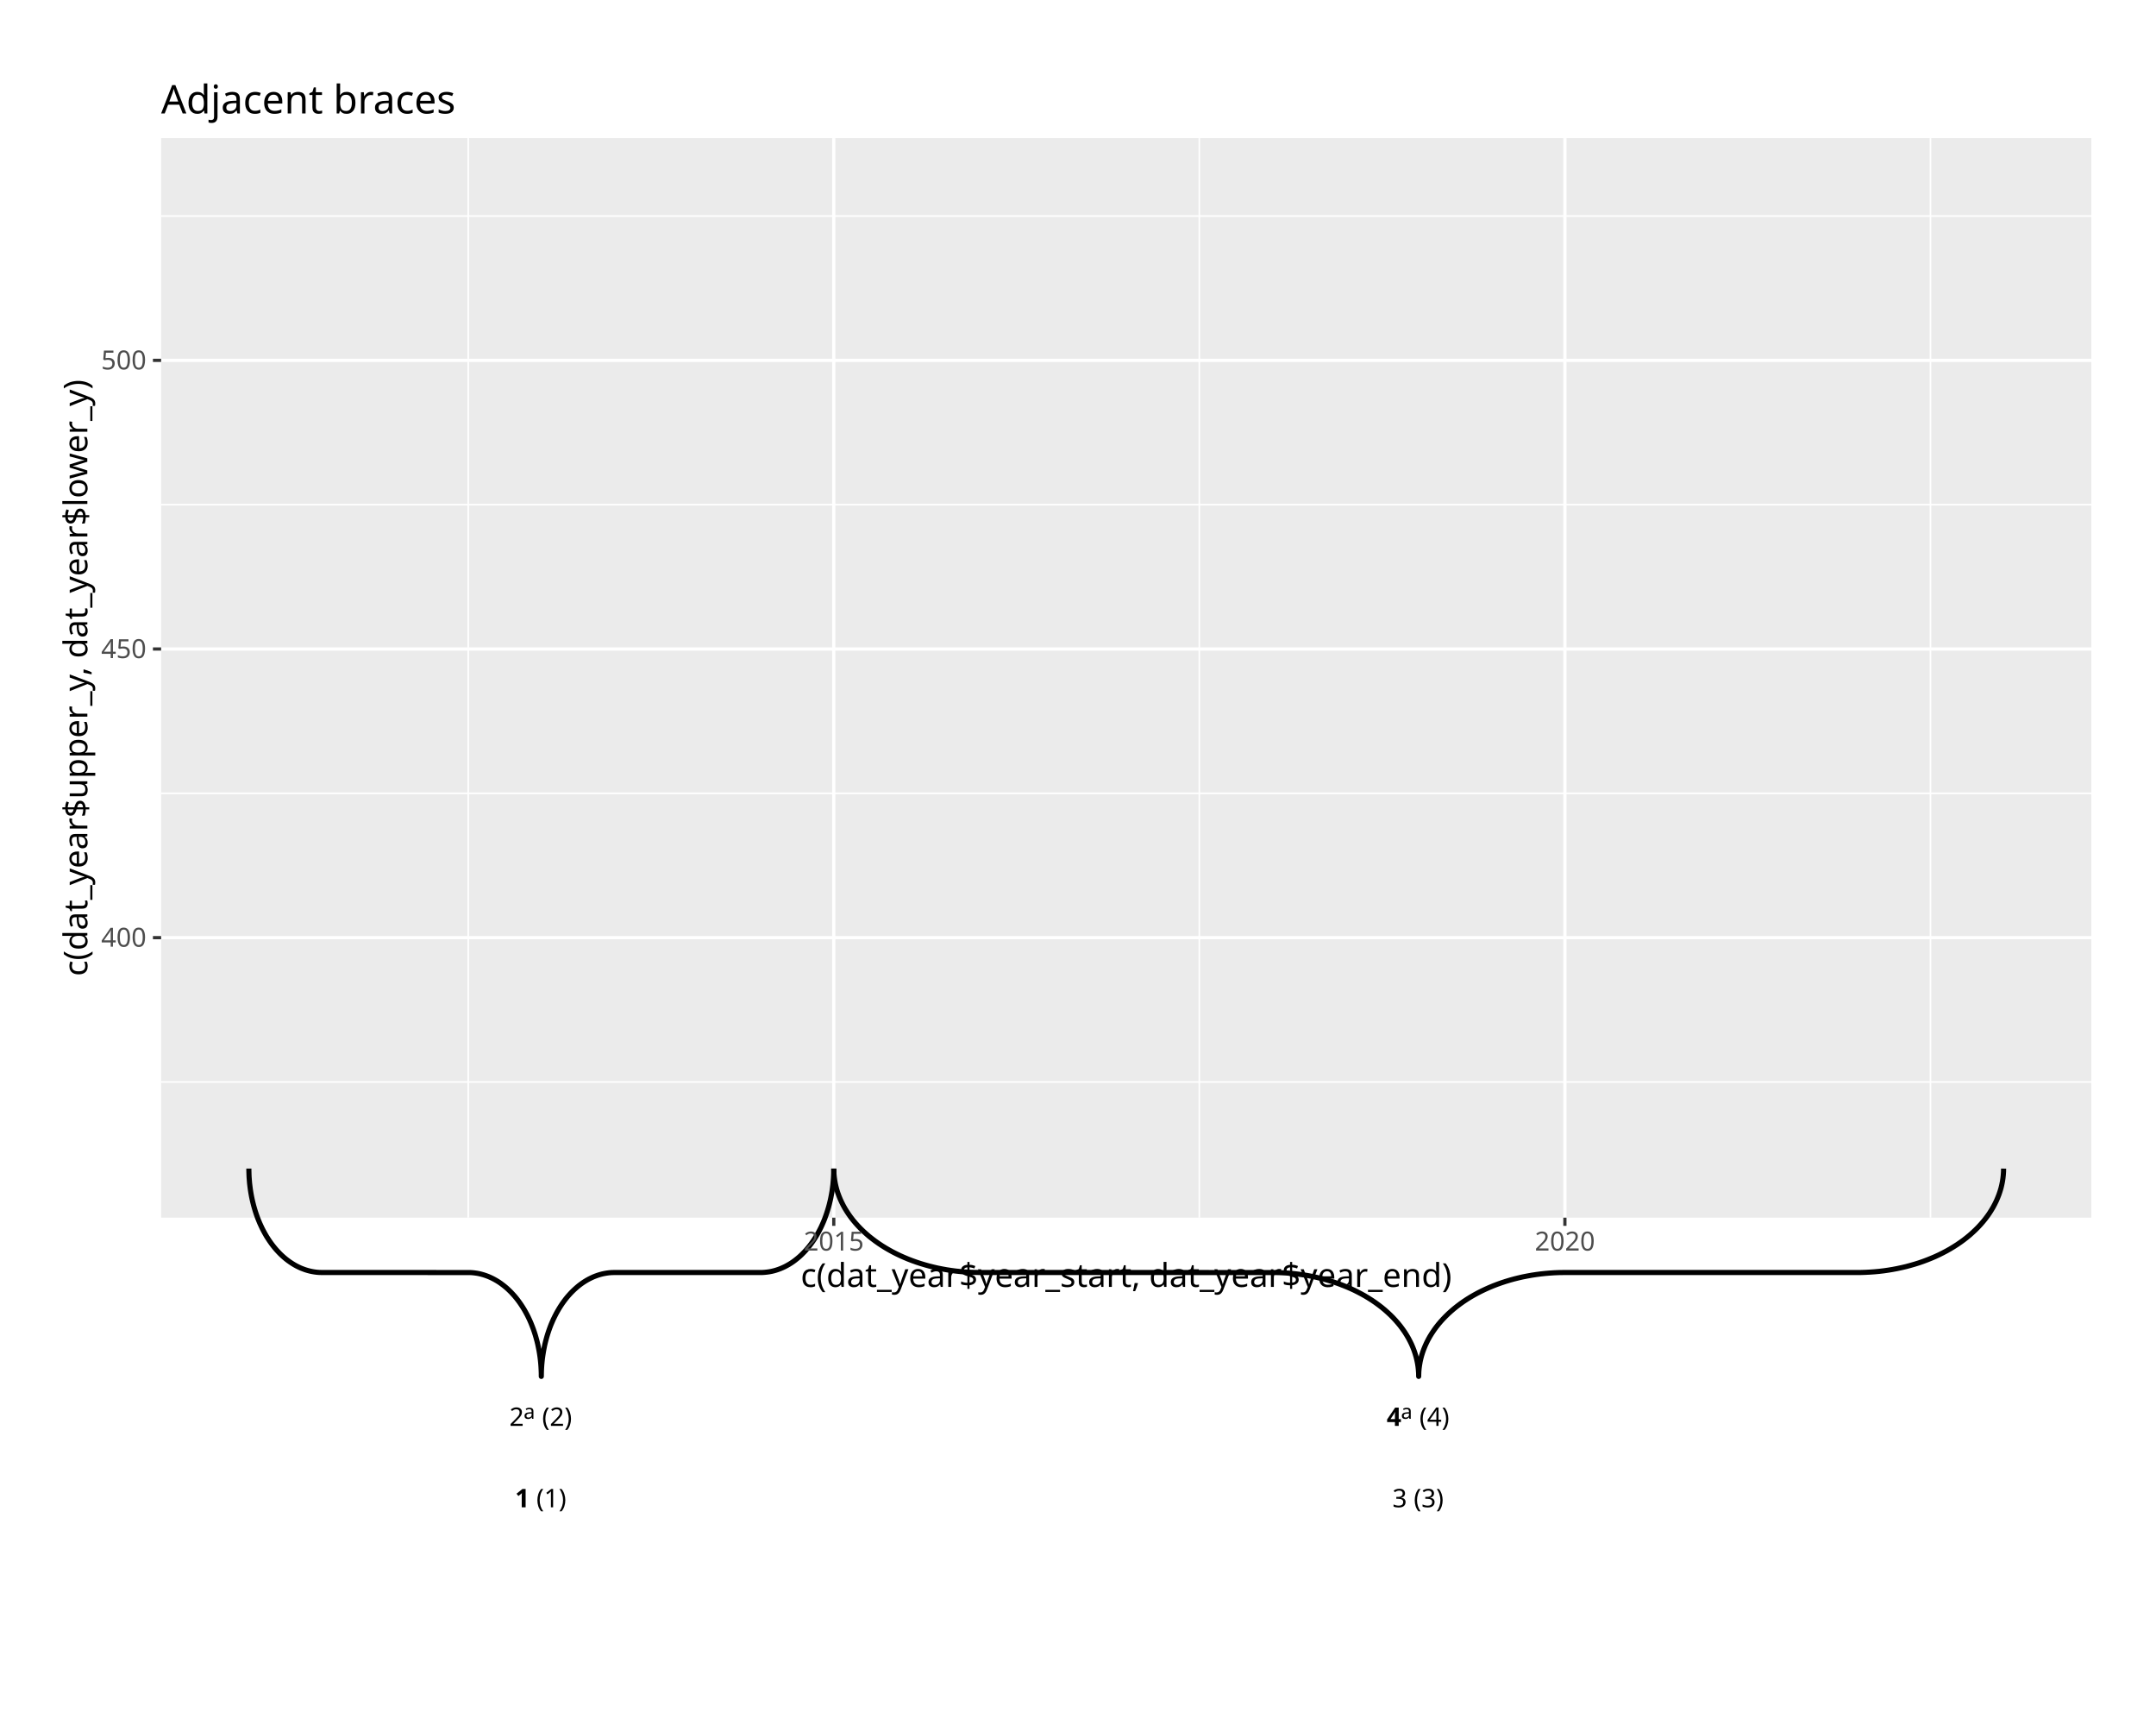
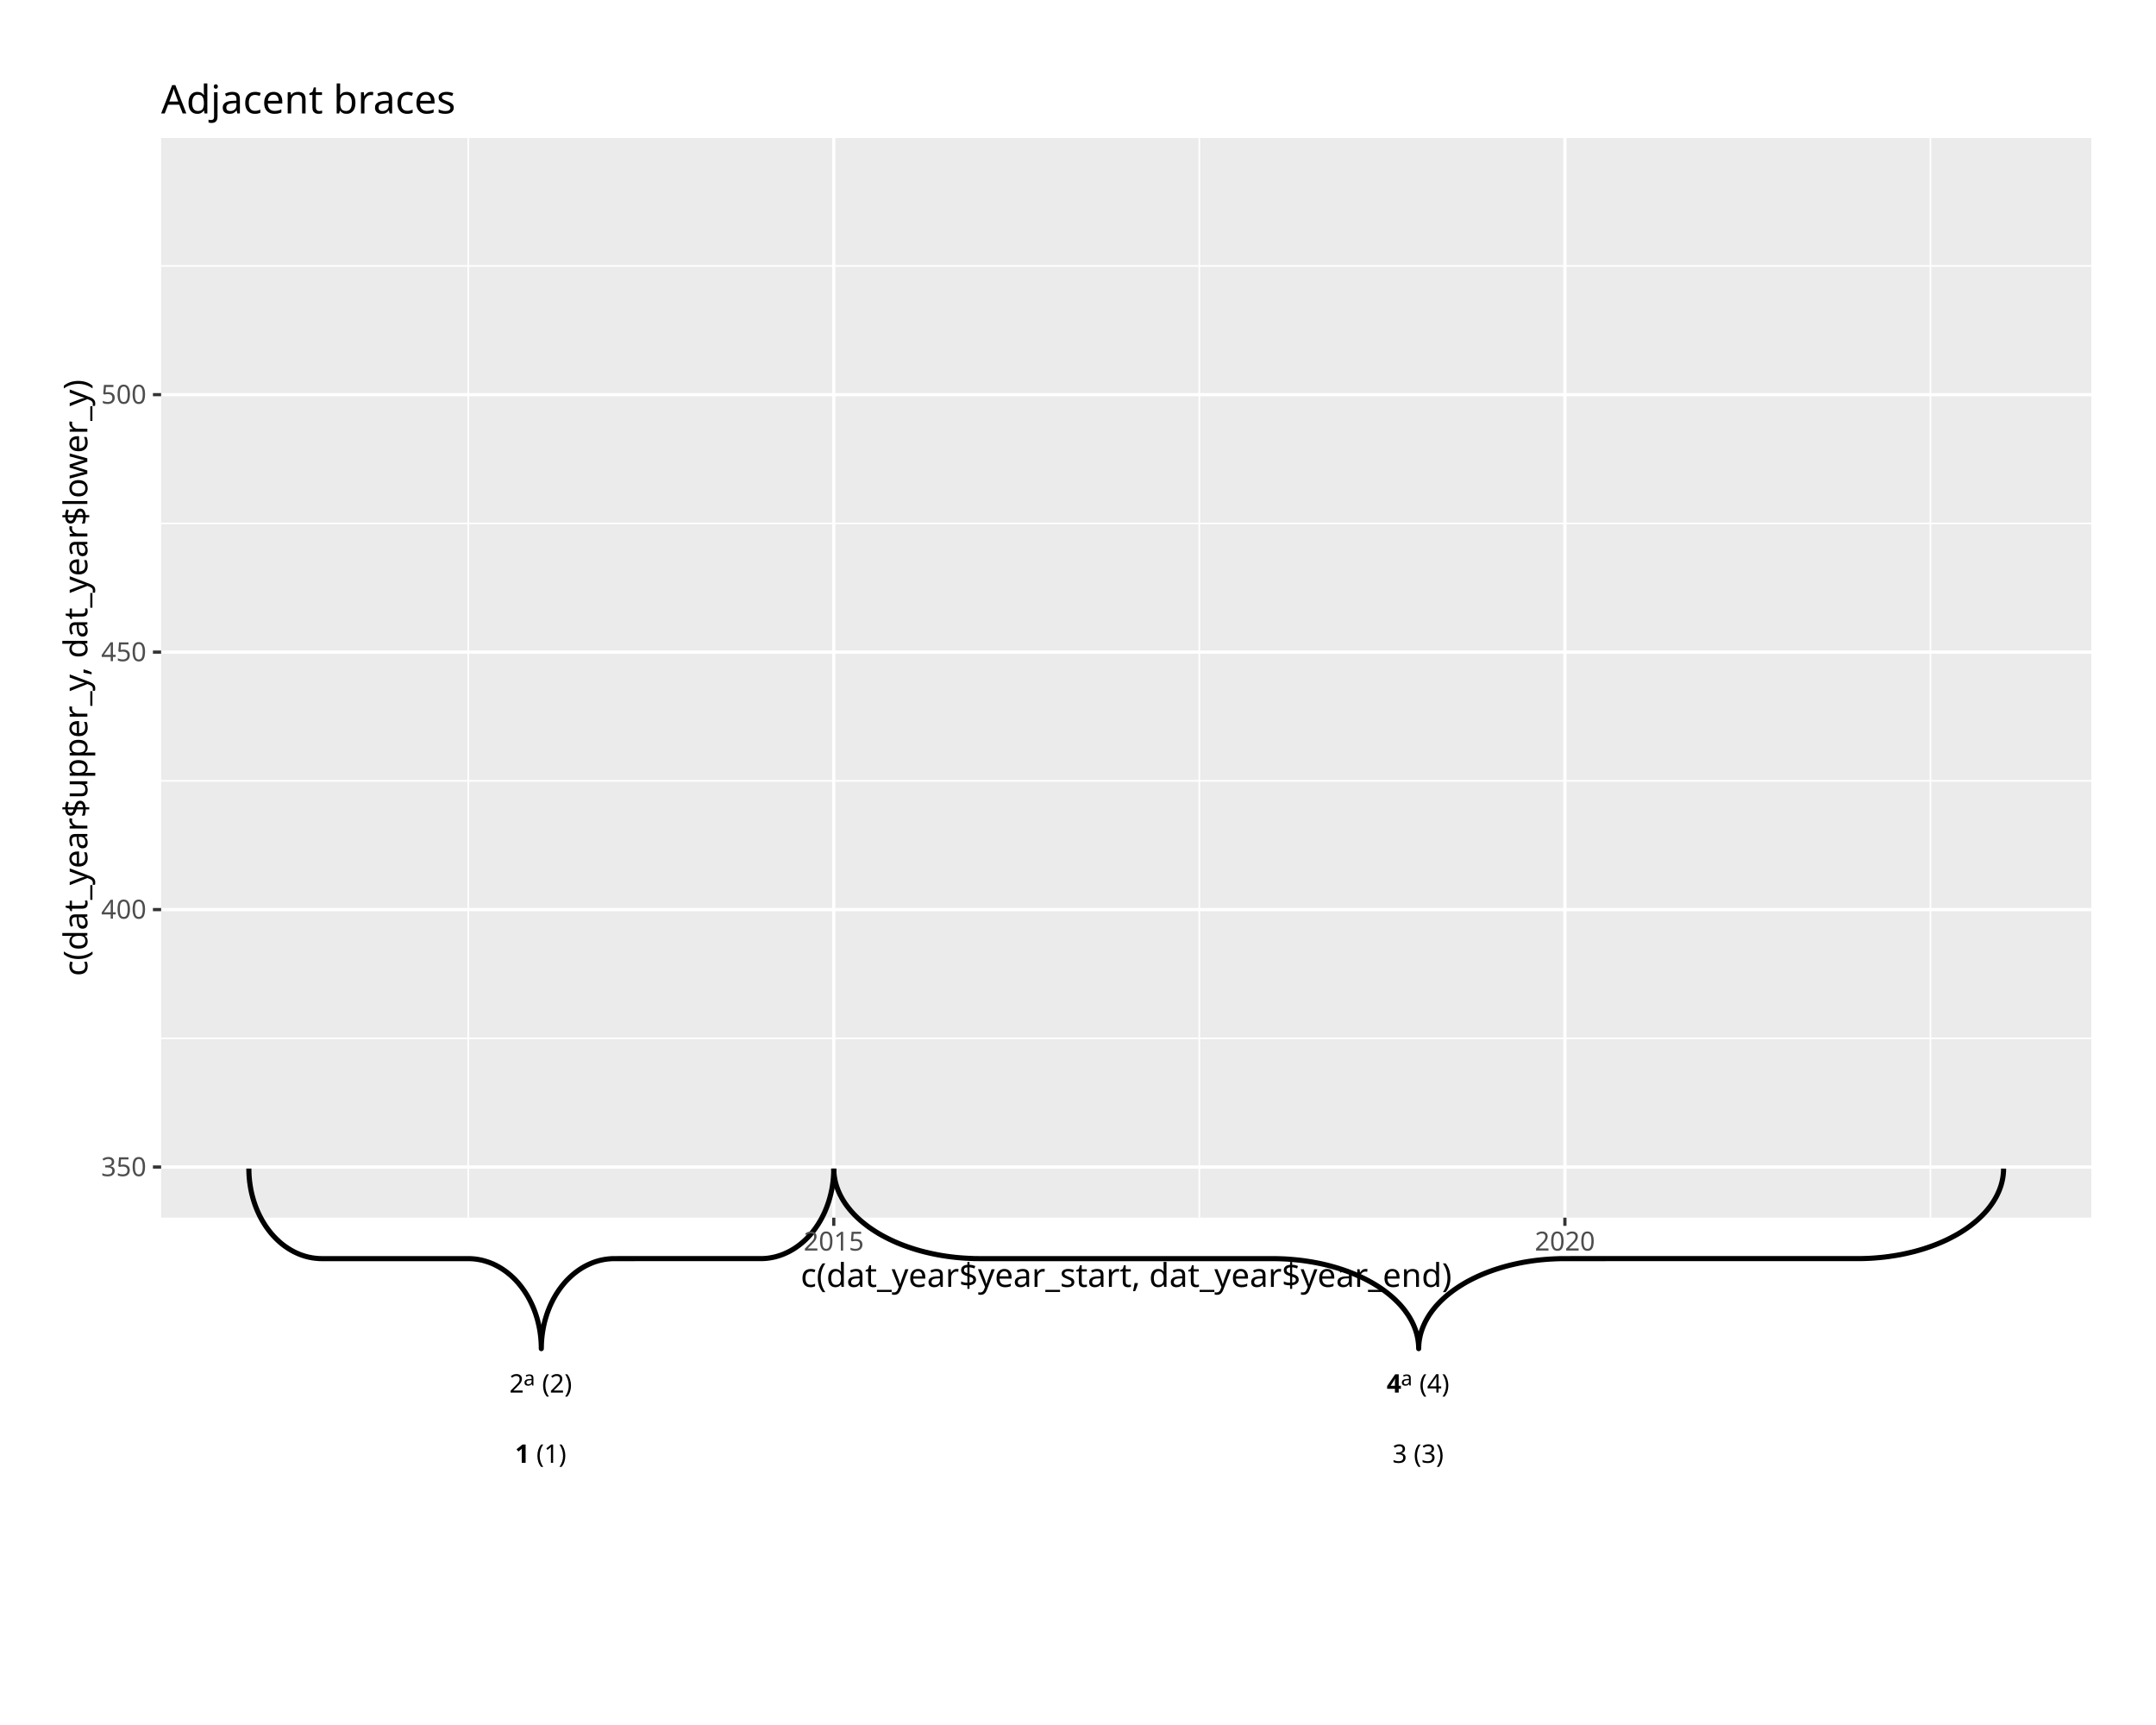
<svg xmlns="http://www.w3.org/2000/svg" class="svglite" data-engine-version="2.0" width="720.00pt" height="576.00pt" viewBox="0 0 720.00 576.00">
  <defs>
    <style type="text/css">
    .svglite line, .svglite polyline, .svglite polygon, .svglite path, .svglite rect, .svglite circle {
      fill: none;
      stroke: #000000;
      stroke-linecap: round;
      stroke-linejoin: round;
      stroke-miterlimit: 10.00;
    }
  </style>
  </defs>
  <rect width="100%" height="100%" style="stroke: none; fill: #FFFFFF;" />
  <defs>
    <clipPath id="cpMC4wMHw3MjAuMDB8MC4wMHw1NzYuMDA=">
      <rect x="0.00" y="0.00" width="720.00" height="576.00" />
    </clipPath>
  </defs>
  <g clip-path="url(#cpMC4wMHw3MjAuMDB8MC4wMHw1NzYuMDA=)">
    <rect x="-0" y="0.00" width="720.00" height="576.00" style="stroke-width: 1.07; stroke: #FFFFFF; fill: #FFFFFF;" />
    <rect x="53.81" y="46.10" width="644.59" height="360.49" style="stroke-width: 1.07; stroke: none; fill: #EBEBEB;" />
-     <polyline points="53.81,361.29 698.40,361.29 " style="stroke-width: 0.53; stroke: #FFFFFF; stroke-linecap: butt;" />
-     <polyline points="53.81,264.90 698.40,264.90 " style="stroke-width: 0.53; stroke: #FFFFFF; stroke-linecap: butt;" />
-     <polyline points="53.81,168.52 698.40,168.52 " style="stroke-width: 0.53; stroke: #FFFFFF; stroke-linecap: butt;" />
-     <polyline points="53.81,72.13 698.40,72.13 " style="stroke-width: 0.53; stroke: #FFFFFF; stroke-linecap: butt;" />
+     <polyline points="53.81,346.71 698.40,346.71 " style="stroke-width: 0.53; stroke: #FFFFFF; stroke-linecap: butt;" />
+     <polyline points="53.81,260.74 698.40,260.74 " style="stroke-width: 0.53; stroke: #FFFFFF; stroke-linecap: butt;" />
+     <polyline points="53.81,174.77 698.40,174.77 " style="stroke-width: 0.53; stroke: #FFFFFF; stroke-linecap: butt;" />
+     <polyline points="53.81,88.80 698.40,88.80 " style="stroke-width: 0.53; stroke: #FFFFFF; stroke-linecap: butt;" />
    <polyline points="156.36,406.59 156.36,46.10 " style="stroke-width: 0.53; stroke: #FFFFFF; stroke-linecap: butt;" />
    <polyline points="400.52,406.59 400.52,46.10 " style="stroke-width: 0.53; stroke: #FFFFFF; stroke-linecap: butt;" />
    <polyline points="644.68,406.59 644.68,46.10 " style="stroke-width: 0.53; stroke: #FFFFFF; stroke-linecap: butt;" />
-     <polyline points="53.81,313.10 698.40,313.10 " style="stroke-width: 1.07; stroke: #FFFFFF; stroke-linecap: butt;" />
-     <polyline points="53.81,216.71 698.40,216.71 " style="stroke-width: 1.07; stroke: #FFFFFF; stroke-linecap: butt;" />
-     <polyline points="53.81,120.32 698.40,120.32 " style="stroke-width: 1.07; stroke: #FFFFFF; stroke-linecap: butt;" />
+     <polyline points="53.81,389.69 698.40,389.69 " style="stroke-width: 1.07; stroke: #FFFFFF; stroke-linecap: butt;" />
+     <polyline points="53.81,303.72 698.40,303.72 " style="stroke-width: 1.07; stroke: #FFFFFF; stroke-linecap: butt;" />
+     <polyline points="53.81,217.75 698.40,217.75 " style="stroke-width: 1.07; stroke: #FFFFFF; stroke-linecap: butt;" />
+     <polyline points="53.81,131.78 698.40,131.78 " style="stroke-width: 1.07; stroke: #FFFFFF; stroke-linecap: butt;" />
    <polyline points="278.44,406.59 278.44,46.10 " style="stroke-width: 1.07; stroke: #FFFFFF; stroke-linecap: butt;" />
    <polyline points="522.60,406.59 522.60,46.10 " style="stroke-width: 1.07; stroke: #FFFFFF; stroke-linecap: butt;" />
-     <polyline points="83.11,390.21 83.11,390.75 83.14,391.85 83.18,392.94 83.26,394.03 83.35,395.12 83.48,396.20 83.62,397.28 83.79,398.35 83.98,399.41 84.20,400.46 84.44,401.50 84.70,402.53 84.99,403.55 85.29,404.55 85.62,405.54 85.97,406.52 86.35,407.48 86.74,408.42 87.16,409.34 87.59,410.25 88.05,411.13 88.52,411.99 89.01,412.84 89.53,413.65 90.06,414.45 90.60,415.22 91.17,415.97 91.75,416.69 92.34,417.38 92.96,418.05 93.58,418.69 94.22,419.30 94.87,419.88 95.54,420.44 96.22,420.96 96.91,421.45 97.61,421.91 98.31,422.34 99.03,422.74 99.76,423.10 100.49,423.44 101.24,423.73 101.98,424.00 102.74,424.23 103.50,424.43 104.26,424.59 105.02,424.72 105.79,424.82 106.56,424.88 107.33,424.90 156.94,424.92 157.71,424.96 158.47,425.04 159.24,425.15 160.01,425.29 160.77,425.48 161.52,425.69 162.27,425.94 163.02,426.22 163.76,426.54 164.49,426.89 165.21,427.27 165.92,427.68 166.63,428.12 167.32,428.60 168.00,429.11 168.68,429.65 169.34,430.21 169.98,430.81 170.62,431.44 171.23,432.09 171.84,432.77 172.43,433.48 173.00,434.21 173.55,434.97 174.09,435.76 174.61,436.56 175.12,437.39 175.60,438.25 176.07,439.12 176.51,440.01 176.94,440.93 177.34,441.86 177.72,442.81 178.09,443.78 178.43,444.76 178.75,445.76 179.04,446.77 179.32,447.79 179.57,448.83 179.79,449.88 180.00,450.93 180.18,452.00 180.34,453.07 180.47,454.15 180.58,455.23 180.66,456.32 180.72,457.42 180.76,458.51 180.77,459.60 180.77,459.60 180.78,459.06 180.80,457.96 180.85,456.87 180.92,455.78 181.02,454.69 181.14,453.61 181.29,452.53 181.46,451.46 181.65,450.40 181.86,449.35 182.10,448.31 182.37,447.28 182.65,446.26 182.96,445.26 183.29,444.27 183.64,443.29 184.01,442.33 184.41,441.39 184.82,440.47 185.26,439.57 185.71,438.68 186.19,437.82 186.68,436.98 187.19,436.16 187.72,435.36 188.27,434.59 188.83,433.84 189.41,433.12 190.01,432.43 190.62,431.76 191.25,431.12 191.89,430.51 192.54,429.93 193.21,429.37 193.88,428.85 194.57,428.36 195.27,427.90 195.98,427.47 196.70,427.07 197.43,426.71 198.16,426.37 198.90,426.08 199.65,425.81 200.40,425.58 201.16,425.38 201.92,425.22 202.69,425.09 203.46,424.99 204.23,424.93 205.00,424.91 254.60,424.90 255.37,424.85 256.14,424.77 256.91,424.66 257.67,424.52 258.43,424.34 259.19,424.12 259.94,423.87 260.68,423.59 261.42,423.27 262.15,422.93 262.87,422.54 263.59,422.13 264.29,421.69 264.99,421.21 265.67,420.70 266.34,420.16 267.00,419.60 267.65,419.00 268.28,418.37 268.90,417.72 269.50,417.04 270.09,416.33 270.66,415.60 271.22,414.84 271.76,414.06 272.28,413.25 272.78,412.42 273.27,411.56 273.73,410.69 274.18,409.80 274.60,408.88 275.01,407.95 275.39,407.00 275.75,406.03 276.09,405.05 276.41,404.05 276.71,403.04 276.98,402.02 277.23,400.98 277.46,399.93 277.66,398.88 277.85,397.81 278.00,396.74 278.14,395.66 278.24,394.58 278.33,393.49 278.39,392.40 278.43,391.30 278.44,390.21 278.44,390.21 " style="stroke-width: 1.71; stroke-linecap: butt;" />
-     <polyline points="278.44,390.21 278.45,390.75 278.49,391.85 278.59,392.94 278.74,394.03 278.93,395.12 279.17,396.20 279.46,397.28 279.80,398.35 280.19,399.41 280.62,400.46 281.10,401.50 281.62,402.53 282.19,403.55 282.81,404.55 283.47,405.54 284.17,406.52 284.92,407.48 285.71,408.42 286.54,409.34 287.41,410.25 288.32,411.13 289.27,411.99 290.25,412.84 291.28,413.65 292.34,414.45 293.43,415.22 294.56,415.97 295.72,416.69 296.91,417.38 298.13,418.05 299.39,418.69 300.66,419.30 301.97,419.88 303.30,420.44 304.66,420.96 306.03,421.45 307.43,421.91 308.85,422.34 310.29,422.74 311.74,423.10 313.21,423.44 314.69,423.73 316.19,424.00 317.70,424.23 319.21,424.43 320.74,424.59 322.27,424.72 323.81,424.82 325.34,424.88 326.89,424.90 426.09,424.92 427.63,424.96 429.17,425.04 430.71,425.15 432.23,425.29 433.75,425.48 435.27,425.69 436.77,425.94 438.26,426.22 439.73,426.54 441.20,426.89 442.64,427.27 444.07,427.68 445.48,428.12 446.87,428.60 448.23,429.11 449.58,429.65 450.89,430.21 452.19,430.81 453.45,431.44 454.69,432.09 455.90,432.77 457.07,433.48 458.22,434.21 459.33,434.97 460.41,435.76 461.45,436.56 462.45,437.39 463.42,438.25 464.35,439.12 465.24,440.01 466.09,440.93 466.90,441.86 467.67,442.81 468.39,443.78 469.08,444.76 469.71,445.76 470.31,446.77 470.85,447.79 471.36,448.83 471.81,449.88 472.22,450.93 472.58,452.00 472.90,453.07 473.16,454.15 473.38,455.23 473.55,456.32 473.67,457.42 473.75,458.51 473.77,459.60 473.77,459.60 473.78,459.06 473.82,457.96 473.92,456.87 474.07,455.78 474.26,454.69 474.50,453.61 474.79,452.53 475.13,451.46 475.52,450.40 475.95,449.35 476.43,448.31 476.95,447.28 477.52,446.26 478.14,445.26 478.80,444.27 479.50,443.29 480.25,442.33 481.04,441.39 481.87,440.47 482.74,439.57 483.65,438.68 484.60,437.82 485.58,436.98 486.61,436.16 487.67,435.36 488.76,434.59 489.89,433.84 491.05,433.12 492.24,432.43 493.46,431.76 494.72,431.12 496.00,430.51 497.30,429.93 498.63,429.37 499.99,428.85 501.37,428.36 502.76,427.90 504.18,427.47 505.62,427.07 507.07,426.71 508.54,426.37 510.03,426.08 511.52,425.81 513.03,425.58 514.54,425.38 516.07,425.22 517.60,425.09 519.14,424.99 520.68,424.93 522.22,424.91 621.42,424.90 622.96,424.85 624.50,424.77 626.04,424.66 627.56,424.52 629.08,424.34 630.60,424.12 632.10,423.87 633.59,423.59 635.06,423.27 636.53,422.93 637.97,422.54 639.40,422.13 640.81,421.69 642.20,421.21 643.56,420.70 644.91,420.16 646.22,419.60 647.52,419.00 648.78,418.37 650.02,417.72 651.23,417.04 652.40,416.33 653.55,415.60 654.66,414.84 655.74,414.06 656.78,413.25 657.79,412.42 658.75,411.56 659.68,410.69 660.57,409.80 661.42,408.88 662.23,407.95 663.00,407.00 663.73,406.03 664.41,405.05 665.04,404.05 665.64,403.04 666.18,402.02 666.69,400.98 667.14,399.93 667.55,398.88 667.91,397.81 668.23,396.74 668.49,395.66 668.71,394.58 668.88,393.49 669.00,392.40 669.08,391.30 669.10,390.21 669.10,390.21 " style="stroke-width: 1.71; stroke-linecap: butt;" />
-     <text x="172.00" y="503.30" style="font-size: 8.54px; font-weight: bold; font-family: sans;" textLength="4.75px" lengthAdjust="spacingAndGlyphs">1</text>
-     <text x="179.12" y="503.30" style="font-size: 8.54px; font-family: sans;" textLength="10.43px" lengthAdjust="spacingAndGlyphs">(1)</text>
-     <text x="170.10" y="476.12" style="font-size: 8.54px; font-family: sans;" textLength="4.75px" lengthAdjust="spacingAndGlyphs">2</text>
-     <text x="174.85" y="473.77" style="font-size: 6.83px; font-family: sans;" textLength="3.80px" lengthAdjust="spacingAndGlyphs">a</text>
-     <text x="181.02" y="476.12" style="font-size: 8.54px; font-family: sans;" textLength="10.43px" lengthAdjust="spacingAndGlyphs">(2)</text>
-     <text x="464.99" y="503.30" style="font-size: 8.54px; font-family: sans;" textLength="4.75px" lengthAdjust="spacingAndGlyphs">3</text>
-     <text x="472.11" y="503.30" style="font-size: 8.54px; font-family: sans;" textLength="10.43px" lengthAdjust="spacingAndGlyphs">(3)</text>
-     <text x="463.09" y="476.12" style="font-size: 8.54px; font-weight: bold; font-family: sans;" textLength="4.75px" lengthAdjust="spacingAndGlyphs">4</text>
-     <text x="467.84" y="473.77" style="font-size: 6.83px; font-family: sans;" textLength="3.80px" lengthAdjust="spacingAndGlyphs">a</text>
-     <text x="474.01" y="476.12" style="font-size: 8.54px; font-family: sans;" textLength="10.43px" lengthAdjust="spacingAndGlyphs">(4)</text>
-     <text x="48.88" y="316.12" text-anchor="end" style="font-size: 8.80px; fill: #4D4D4D; font-family: sans;" textLength="14.68px" lengthAdjust="spacingAndGlyphs">400</text>
-     <text x="48.88" y="219.74" text-anchor="end" style="font-size: 8.80px; fill: #4D4D4D; font-family: sans;" textLength="14.68px" lengthAdjust="spacingAndGlyphs">450</text>
-     <text x="48.88" y="123.35" text-anchor="end" style="font-size: 8.80px; fill: #4D4D4D; font-family: sans;" textLength="14.68px" lengthAdjust="spacingAndGlyphs">500</text>
-     <polyline points="51.07,313.10 53.81,313.10 " style="stroke-width: 1.07; stroke: #333333; stroke-linecap: butt;" />
-     <polyline points="51.07,216.71 53.81,216.71 " style="stroke-width: 1.07; stroke: #333333; stroke-linecap: butt;" />
-     <polyline points="51.07,120.32 53.81,120.32 " style="stroke-width: 1.07; stroke: #333333; stroke-linecap: butt;" />
+     <polyline points="83.11,390.21 83.11,390.68 83.14,391.63 83.18,392.58 83.26,393.52 83.35,394.46 83.48,395.40 83.62,396.33 83.79,397.26 83.98,398.18 84.20,399.09 84.44,399.99 84.70,400.88 84.99,401.77 85.29,402.64 85.62,403.49 85.97,404.34 86.35,405.17 86.74,405.99 87.16,406.79 87.59,407.57 88.05,408.33 88.52,409.08 89.01,409.81 89.53,410.52 90.06,411.21 90.60,411.88 91.17,412.53 91.75,413.15 92.34,413.75 92.96,414.33 93.58,414.89 94.22,415.42 94.87,415.92 95.54,416.40 96.22,416.85 96.91,417.28 97.61,417.68 98.31,418.05 99.03,418.39 99.76,418.71 100.49,419.00 101.24,419.26 101.98,419.49 102.74,419.69 103.50,419.86 104.26,420.00 105.02,420.11 105.79,420.19 106.56,420.25 107.33,420.27 156.94,420.28 157.71,420.32 158.47,420.38 159.24,420.48 160.01,420.61 160.77,420.76 161.52,420.95 162.27,421.17 163.02,421.41 163.76,421.68 164.49,421.98 165.21,422.31 165.92,422.67 166.63,423.06 167.32,423.47 168.00,423.91 168.68,424.38 169.34,424.87 169.98,425.39 170.62,425.93 171.23,426.49 171.84,427.08 172.43,427.70 173.00,428.33 173.55,428.99 174.09,429.67 174.61,430.37 175.12,431.09 175.60,431.83 176.07,432.59 176.51,433.36 176.94,434.15 177.34,434.96 177.72,435.78 178.09,436.62 178.43,437.47 178.75,438.34 179.04,439.21 179.32,440.10 179.57,441.00 179.79,441.90 180.00,442.82 180.18,443.74 180.34,444.67 180.47,445.61 180.58,446.55 180.66,447.49 180.72,448.44 180.76,449.38 180.77,450.33 180.77,450.33 180.78,449.86 180.80,448.91 180.85,447.96 180.92,447.02 181.02,446.08 181.14,445.14 181.29,444.21 181.46,443.28 181.65,442.36 181.86,441.45 182.10,440.55 182.37,439.66 182.65,438.77 182.96,437.90 183.29,437.05 183.64,436.20 184.01,435.37 184.41,434.55 184.82,433.75 185.26,432.97 185.71,432.20 186.19,431.46 186.68,430.73 187.19,430.02 187.72,429.33 188.27,428.66 188.83,428.01 189.41,427.39 190.01,426.79 190.62,426.21 191.25,425.65 191.89,425.12 192.54,424.62 193.21,424.14 193.88,423.69 194.57,423.26 195.27,422.86 195.98,422.49 196.70,422.15 197.43,421.83 198.16,421.54 198.90,421.28 199.65,421.05 200.40,420.85 201.16,420.68 201.92,420.54 202.69,420.43 203.46,420.35 204.23,420.29 205.00,420.27 254.60,420.26 255.37,420.22 256.14,420.16 256.91,420.06 257.67,419.93 258.43,419.78 259.19,419.59 259.94,419.37 260.68,419.13 261.42,418.86 262.15,418.55 262.87,418.22 263.59,417.87 264.29,417.48 264.99,417.07 265.67,416.63 266.34,416.16 267.00,415.67 267.65,415.15 268.28,414.61 268.90,414.05 269.50,413.45 270.09,412.84 270.66,412.21 271.22,411.55 271.76,410.87 272.28,410.17 272.78,409.45 273.27,408.71 273.73,407.95 274.18,407.18 274.60,406.39 275.01,405.58 275.39,404.76 275.75,403.92 276.09,403.07 276.41,402.20 276.71,401.33 276.98,400.44 277.23,399.54 277.46,398.63 277.66,397.72 277.85,396.80 278.00,395.87 278.14,394.93 278.24,393.99 278.33,393.05 278.39,392.10 278.43,391.16 278.44,390.21 278.44,390.21 " style="stroke-width: 1.71; stroke-linecap: butt;" />
+     <polyline points="278.44,390.21 278.45,390.68 278.49,391.63 278.59,392.58 278.74,393.52 278.93,394.46 279.17,395.40 279.46,396.33 279.80,397.26 280.19,398.18 280.62,399.09 281.10,399.99 281.62,400.88 282.19,401.77 282.81,402.64 283.47,403.49 284.17,404.34 284.92,405.17 285.71,405.99 286.54,406.79 287.41,407.57 288.32,408.33 289.27,409.08 290.25,409.81 291.28,410.52 292.34,411.21 293.43,411.88 294.56,412.53 295.72,413.15 296.91,413.75 298.13,414.33 299.39,414.89 300.66,415.42 301.97,415.92 303.30,416.40 304.66,416.85 306.03,417.28 307.43,417.68 308.85,418.05 310.29,418.39 311.74,418.71 313.21,419.00 314.69,419.26 316.19,419.49 317.70,419.69 319.21,419.86 320.74,420.00 322.27,420.11 323.81,420.19 325.34,420.25 326.89,420.27 426.09,420.28 427.63,420.32 429.17,420.38 430.71,420.48 432.23,420.61 433.75,420.76 435.27,420.95 436.77,421.17 438.26,421.41 439.73,421.68 441.20,421.98 442.64,422.31 444.07,422.67 445.48,423.06 446.87,423.47 448.23,423.91 449.58,424.38 450.89,424.87 452.19,425.39 453.45,425.93 454.69,426.49 455.90,427.08 457.07,427.70 458.22,428.33 459.33,428.99 460.41,429.67 461.45,430.37 462.45,431.09 463.42,431.83 464.35,432.59 465.24,433.36 466.09,434.15 466.90,434.96 467.67,435.78 468.39,436.62 469.08,437.47 469.71,438.34 470.31,439.21 470.85,440.10 471.36,441.00 471.81,441.90 472.22,442.82 472.58,443.74 472.90,444.67 473.16,445.61 473.38,446.55 473.55,447.49 473.67,448.44 473.75,449.38 473.77,450.33 473.77,450.33 473.78,449.86 473.82,448.91 473.92,447.96 474.07,447.02 474.26,446.08 474.50,445.14 474.79,444.21 475.13,443.28 475.52,442.36 475.95,441.45 476.43,440.55 476.95,439.66 477.52,438.77 478.14,437.90 478.80,437.05 479.50,436.20 480.25,435.37 481.04,434.55 481.87,433.75 482.74,432.97 483.65,432.20 484.60,431.46 485.58,430.73 486.61,430.02 487.67,429.33 488.76,428.66 489.89,428.01 491.05,427.39 492.24,426.79 493.46,426.21 494.72,425.65 496.00,425.12 497.30,424.62 498.63,424.14 499.99,423.69 501.37,423.26 502.76,422.86 504.18,422.49 505.62,422.15 507.07,421.83 508.54,421.54 510.03,421.28 511.52,421.05 513.03,420.85 514.54,420.68 516.07,420.54 517.60,420.43 519.14,420.35 520.68,420.29 522.22,420.27 621.42,420.26 622.96,420.22 624.50,420.16 626.04,420.06 627.56,419.93 629.08,419.78 630.60,419.59 632.10,419.37 633.59,419.13 635.06,418.86 636.53,418.55 637.97,418.22 639.40,417.87 640.81,417.48 642.20,417.07 643.56,416.63 644.91,416.16 646.22,415.67 647.52,415.15 648.78,414.61 650.02,414.05 651.23,413.45 652.40,412.84 653.55,412.21 654.66,411.55 655.74,410.87 656.78,410.17 657.79,409.45 658.75,408.71 659.68,407.95 660.57,407.18 661.42,406.39 662.23,405.58 663.00,404.76 663.73,403.92 664.41,403.07 665.04,402.20 665.64,401.33 666.18,400.44 666.69,399.54 667.14,398.63 667.55,397.72 667.91,396.80 668.23,395.87 668.49,394.93 668.71,393.99 668.88,393.05 669.00,392.10 669.08,391.16 669.10,390.21 669.10,390.21 " style="stroke-width: 1.71; stroke-linecap: butt;" />
+     <text x="172.00" y="488.46" style="font-size: 8.54px; font-weight: bold; font-family: sans;" textLength="4.75px" lengthAdjust="spacingAndGlyphs">1</text>
+     <text x="179.12" y="488.46" style="font-size: 8.54px; font-family: sans;" textLength="10.43px" lengthAdjust="spacingAndGlyphs">(1)</text>
+     <text x="170.10" y="465.00" style="font-size: 8.54px; font-family: sans;" textLength="4.75px" lengthAdjust="spacingAndGlyphs">2</text>
+     <text x="174.85" y="462.65" style="font-size: 6.83px; font-family: sans;" textLength="3.80px" lengthAdjust="spacingAndGlyphs">a</text>
+     <text x="181.02" y="465.00" style="font-size: 8.54px; font-family: sans;" textLength="10.43px" lengthAdjust="spacingAndGlyphs">(2)</text>
+     <text x="464.99" y="488.46" style="font-size: 8.54px; font-family: sans;" textLength="4.75px" lengthAdjust="spacingAndGlyphs">3</text>
+     <text x="472.11" y="488.46" style="font-size: 8.54px; font-family: sans;" textLength="10.43px" lengthAdjust="spacingAndGlyphs">(3)</text>
+     <text x="463.09" y="465.00" style="font-size: 8.54px; font-weight: bold; font-family: sans;" textLength="4.75px" lengthAdjust="spacingAndGlyphs">4</text>
+     <text x="467.84" y="462.65" style="font-size: 6.83px; font-family: sans;" textLength="3.80px" lengthAdjust="spacingAndGlyphs">a</text>
+     <text x="474.01" y="465.00" style="font-size: 8.54px; font-family: sans;" textLength="10.43px" lengthAdjust="spacingAndGlyphs">(4)</text>
+     <text x="48.88" y="392.72" text-anchor="end" style="font-size: 8.80px; fill: #4D4D4D; font-family: sans;" textLength="14.68px" lengthAdjust="spacingAndGlyphs">350</text>
+     <text x="48.88" y="306.75" text-anchor="end" style="font-size: 8.80px; fill: #4D4D4D; font-family: sans;" textLength="14.68px" lengthAdjust="spacingAndGlyphs">400</text>
+     <text x="48.88" y="220.78" text-anchor="end" style="font-size: 8.80px; fill: #4D4D4D; font-family: sans;" textLength="14.68px" lengthAdjust="spacingAndGlyphs">450</text>
+     <text x="48.88" y="134.81" text-anchor="end" style="font-size: 8.80px; fill: #4D4D4D; font-family: sans;" textLength="14.68px" lengthAdjust="spacingAndGlyphs">500</text>
+     <polyline points="51.07,389.69 53.81,389.69 " style="stroke-width: 1.07; stroke: #333333; stroke-linecap: butt;" />
+     <polyline points="51.07,303.72 53.81,303.72 " style="stroke-width: 1.07; stroke: #333333; stroke-linecap: butt;" />
+     <polyline points="51.07,217.75 53.81,217.75 " style="stroke-width: 1.07; stroke: #333333; stroke-linecap: butt;" />
+     <polyline points="51.07,131.78 53.81,131.78 " style="stroke-width: 1.07; stroke: #333333; stroke-linecap: butt;" />
    <polyline points="278.44,409.33 278.44,406.59 " style="stroke-width: 1.07; stroke: #333333; stroke-linecap: butt;" />
    <polyline points="522.60,409.33 522.60,406.59 " style="stroke-width: 1.07; stroke: #333333; stroke-linecap: butt;" />
    <text x="278.44" y="417.58" text-anchor="middle" style="font-size: 8.80px; fill: #4D4D4D; font-family: sans;" textLength="19.58px" lengthAdjust="spacingAndGlyphs">2015</text>
    <text x="522.60" y="417.58" text-anchor="middle" style="font-size: 8.80px; fill: #4D4D4D; font-family: sans;" textLength="19.58px" lengthAdjust="spacingAndGlyphs">2020</text>
    <text x="376.10" y="429.72" text-anchor="middle" style="font-size: 11.00px; font-family: sans;" textLength="211.60px" lengthAdjust="spacingAndGlyphs">c(dat_year$year_start, dat_year$year_end)</text>
    <text transform="translate(29.17,226.35) rotate(-90)" text-anchor="middle" style="font-size: 11.00px; font-family: sans;" textLength="194.48px" lengthAdjust="spacingAndGlyphs">c(dat_year$upper_y, dat_year$lower_y)</text>
    <text x="53.81" y="37.88" style="font-size: 13.20px; font-family: sans;" textLength="94.68px" lengthAdjust="spacingAndGlyphs">Adjacent braces</text>
  </g>
</svg>
